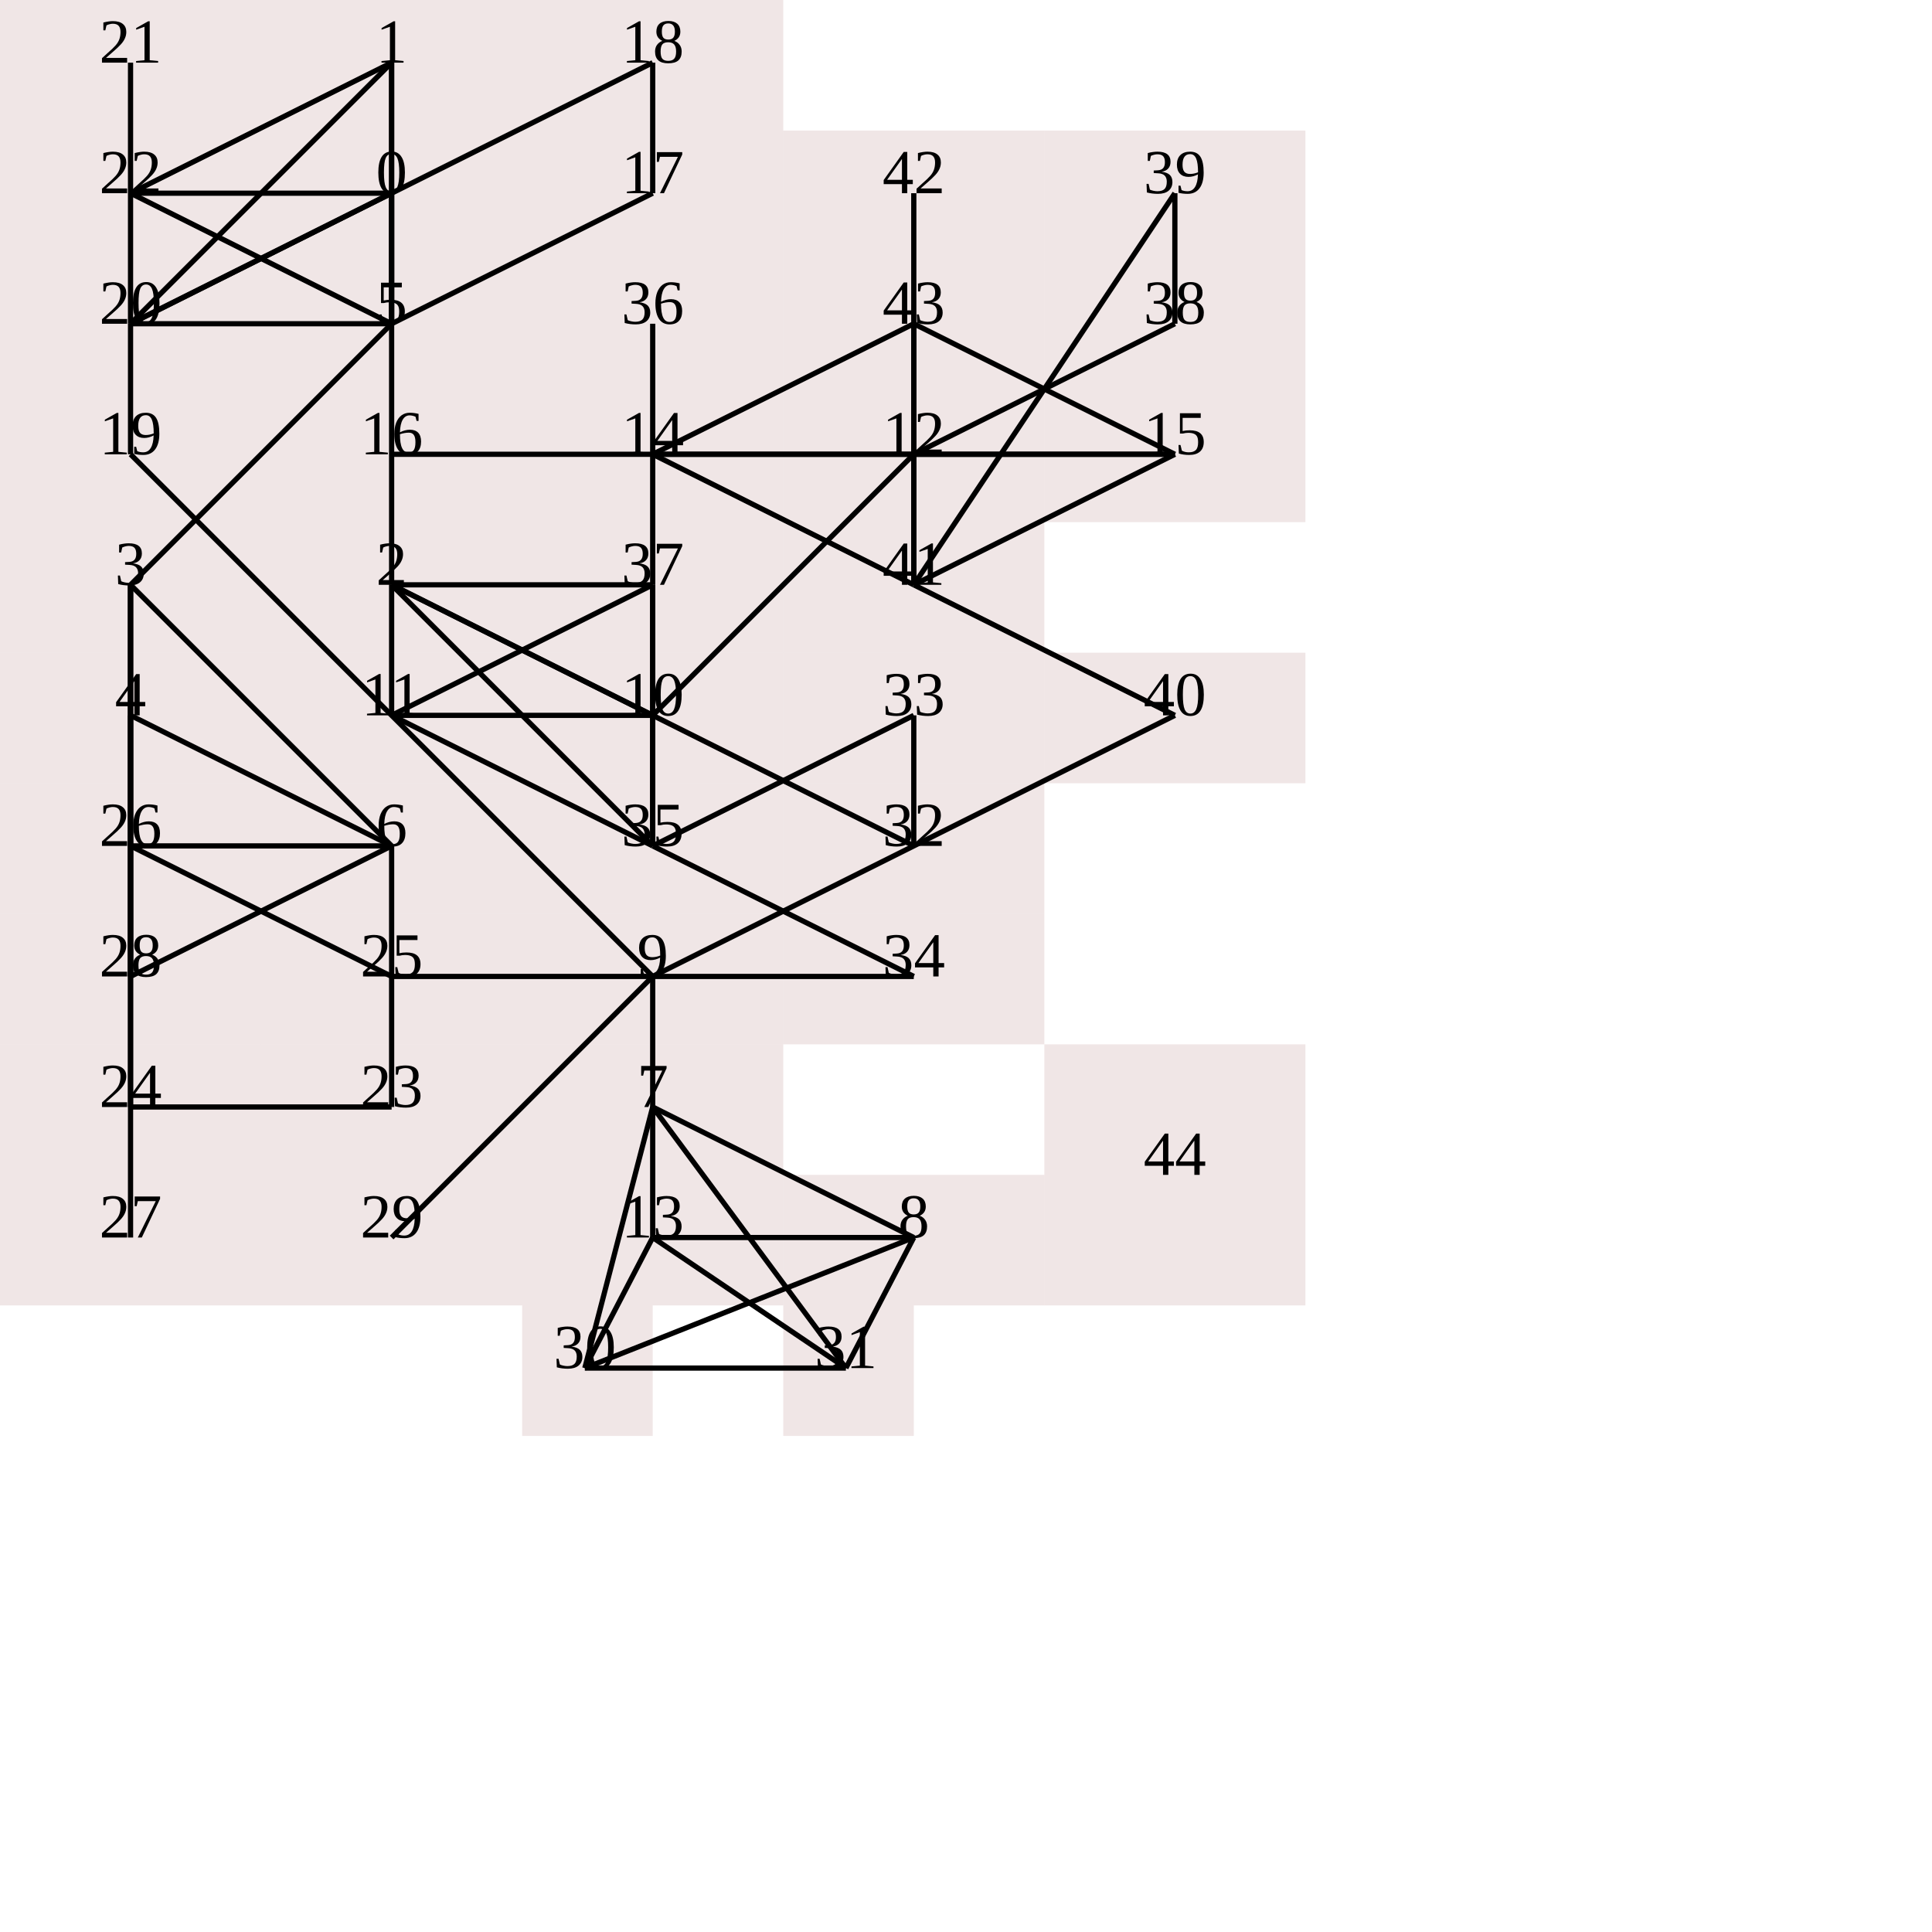
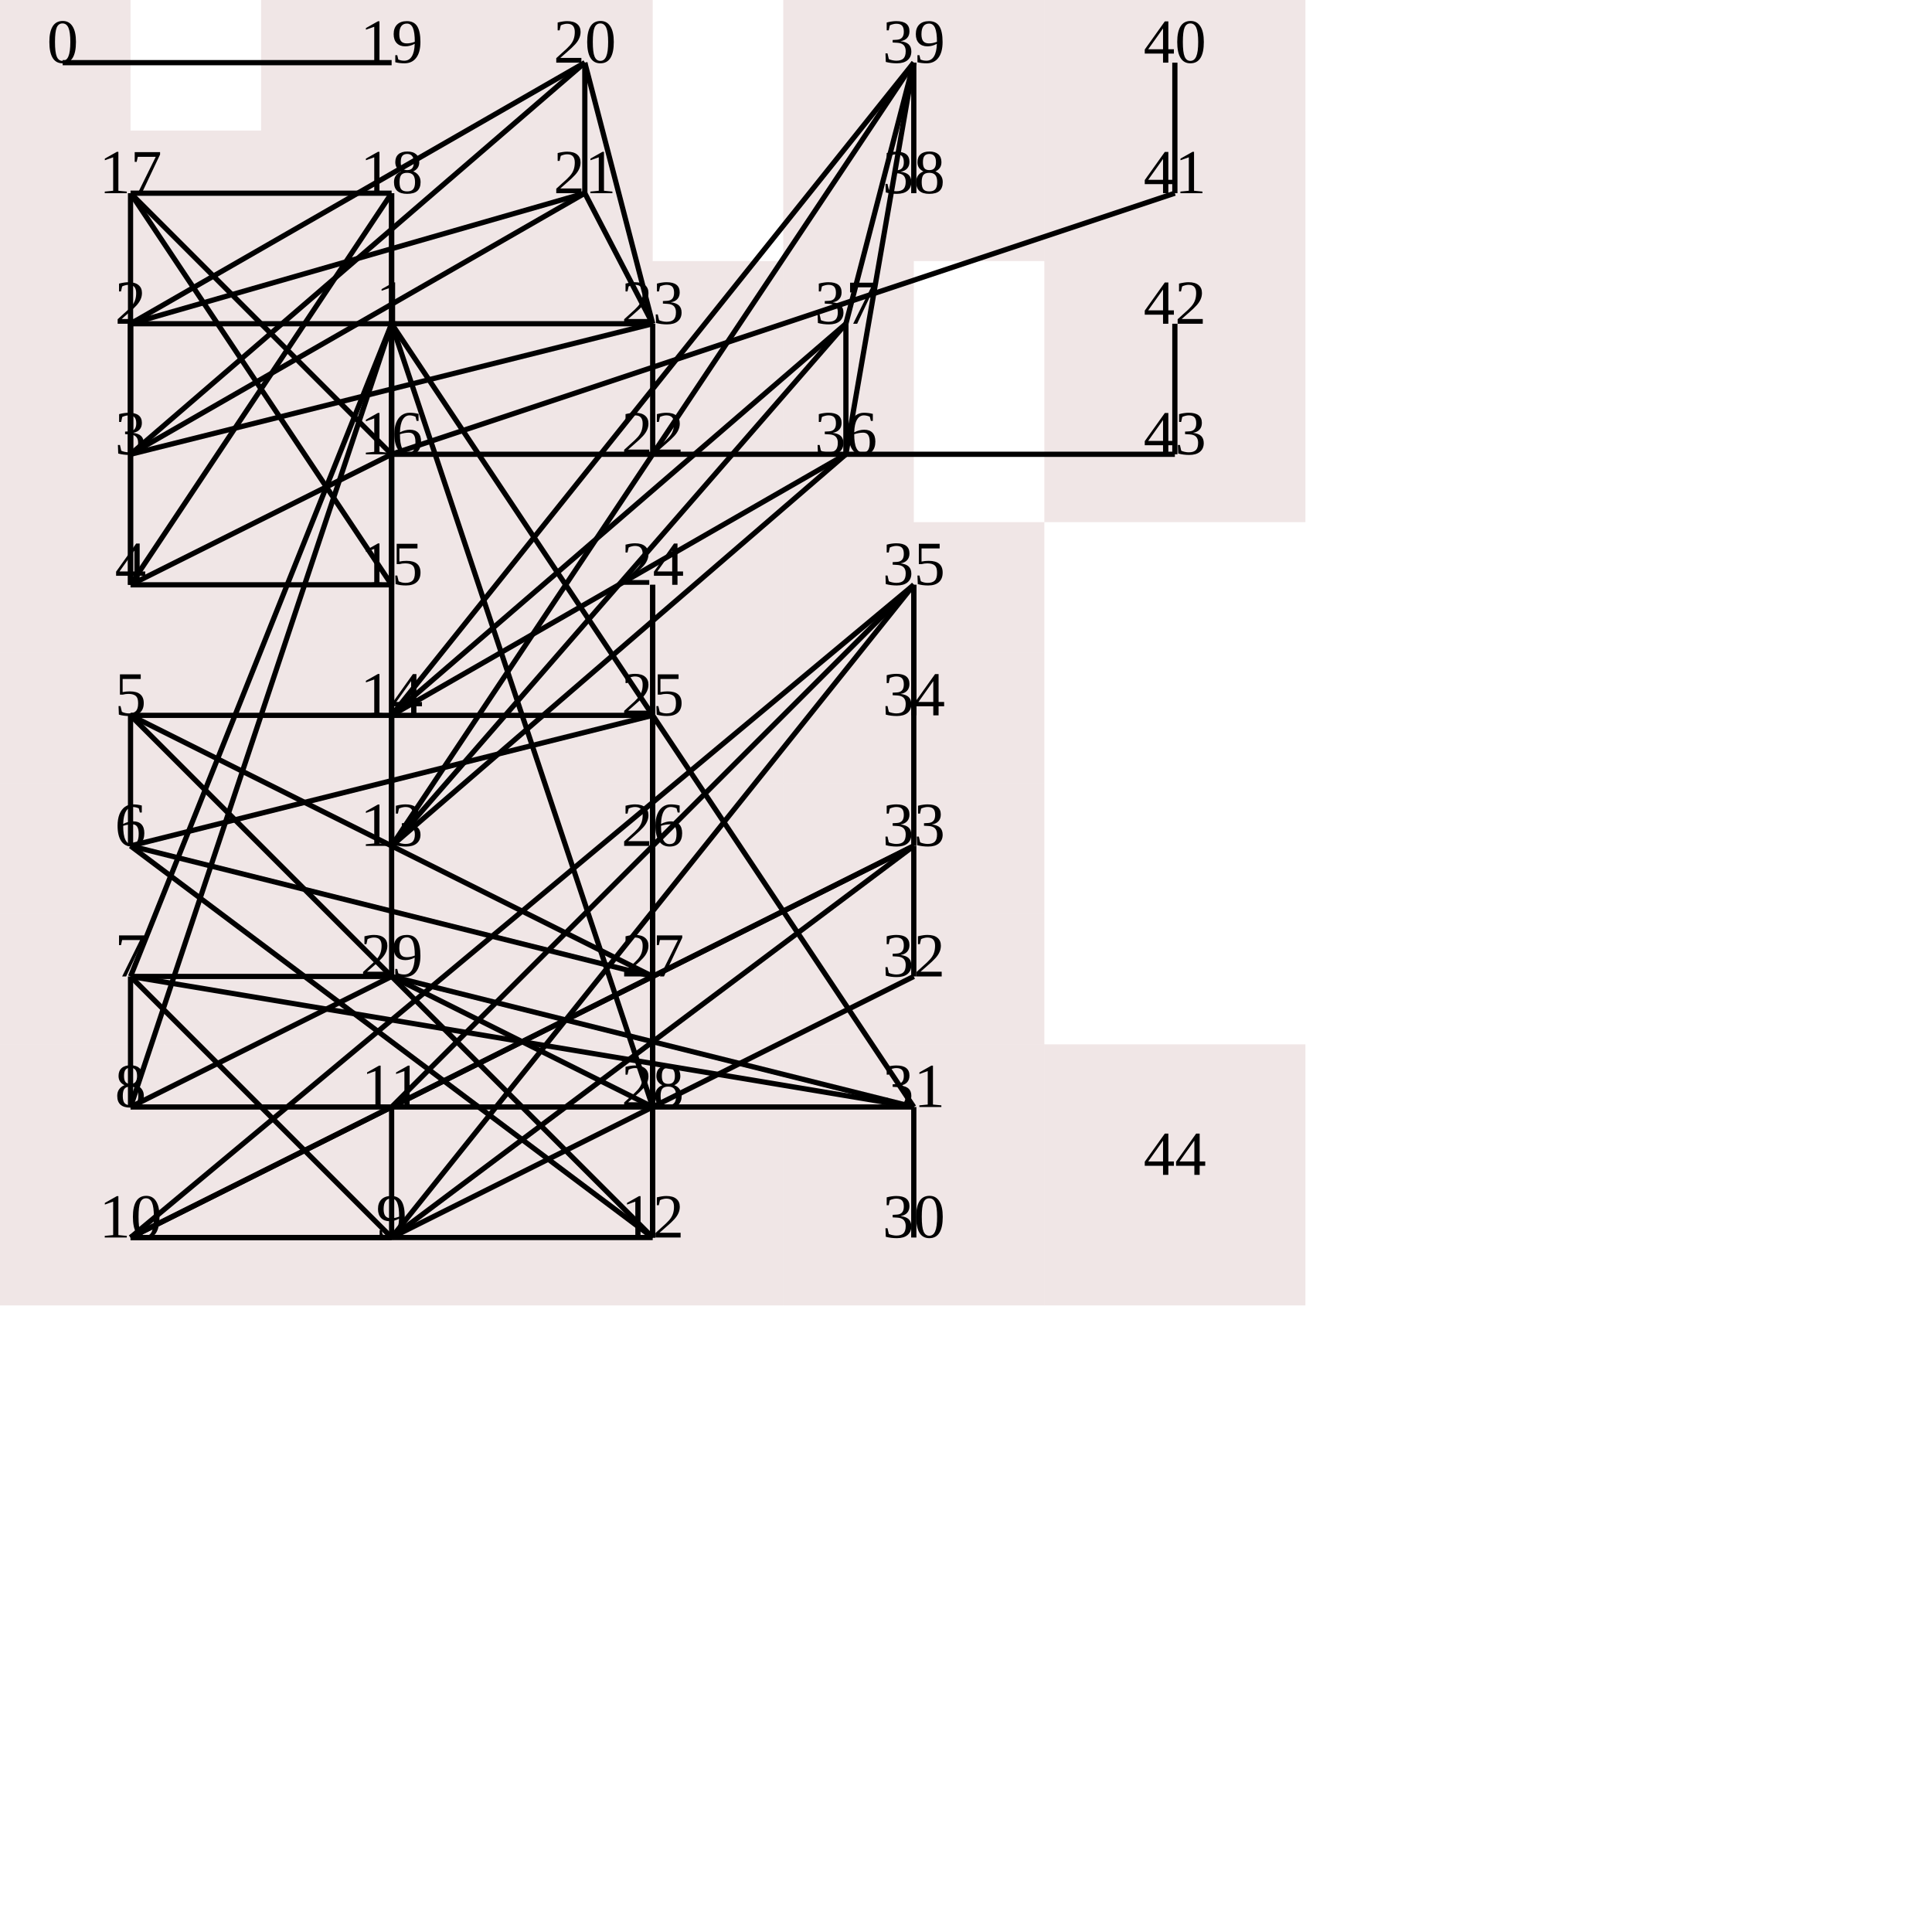
<svg xmlns="http://www.w3.org/2000/svg" width="370" height="370">
  <rect x="0" y="0" width="370" height="370" fill="rgb(255,255,255)" />
  <rect x="0" y="0" width="350" height="350" fill="rgba(255,255,255,1)" />
-   <rect x="50" y="25" width="50" height="25" fill="rgba(100,0,0,0.1)" />
-   <text x="75" y="37" text-anchor="middle" alignment-baseline="middle" fill="black">0</text>
-   <rect x="50" y="0" width="50" height="25" fill="rgba(100,0,0,0.1)" />
-   <text x="75" y="12" text-anchor="middle" alignment-baseline="middle" fill="black">1</text>
+   <rect x="0" y="0" width="25" height="25" fill="rgba(100,0,0,0.1)" />
+   <text x="12" y="12" text-anchor="middle" alignment-baseline="middle" fill="black">0</text>
+   <rect x="50" y="50" width="50" height="25" fill="rgba(100,0,0,0.1)" />
+   <text x="75" y="62" text-anchor="middle" alignment-baseline="middle" fill="black">1</text>
+   <rect x="0" y="50" width="50" height="25" fill="rgba(100,0,0,0.1)" />
+   <text x="25" y="62" text-anchor="middle" alignment-baseline="middle" fill="black">2</text>
+   <rect x="0" y="75" width="50" height="25" fill="rgba(100,0,0,0.1)" />
+   <text x="25" y="87" text-anchor="middle" alignment-baseline="middle" fill="black">3</text>
+   <rect x="0" y="100" width="50" height="25" fill="rgba(100,0,0,0.1)" />
+   <text x="25" y="112" text-anchor="middle" alignment-baseline="middle" fill="black">4</text>
+   <rect x="0" y="125" width="50" height="25" fill="rgba(100,0,0,0.1)" />
+   <text x="25" y="137" text-anchor="middle" alignment-baseline="middle" fill="black">5</text>
+   <rect x="0" y="150" width="50" height="25" fill="rgba(100,0,0,0.1)" />
+   <text x="25" y="162" text-anchor="middle" alignment-baseline="middle" fill="black">6</text>
+   <rect x="0" y="175" width="50" height="25" fill="rgba(100,0,0,0.1)" />
+   <text x="25" y="187" text-anchor="middle" alignment-baseline="middle" fill="black">7</text>
+   <rect x="0" y="200" width="50" height="25" fill="rgba(100,0,0,0.1)" />
+   <text x="25" y="212" text-anchor="middle" alignment-baseline="middle" fill="black">8</text>
+   <rect x="50" y="225" width="50" height="25" fill="rgba(100,0,0,0.1)" />
+   <text x="75" y="237" text-anchor="middle" alignment-baseline="middle" fill="black">9</text>
+   <rect x="0" y="225" width="50" height="25" fill="rgba(100,0,0,0.1)" />
+   <text x="25" y="237" text-anchor="middle" alignment-baseline="middle" fill="black">10</text>
+   <rect x="50" y="200" width="50" height="25" fill="rgba(100,0,0,0.1)" />
+   <text x="75" y="212" text-anchor="middle" alignment-baseline="middle" fill="black">11</text>
+   <rect x="100" y="225" width="50" height="25" fill="rgba(100,0,0,0.1)" />
+   <text x="125" y="237" text-anchor="middle" alignment-baseline="middle" fill="black">12</text>
+   <rect x="50" y="150" width="50" height="25" fill="rgba(100,0,0,0.1)" />
+   <text x="75" y="162" text-anchor="middle" alignment-baseline="middle" fill="black">13</text>
+   <rect x="50" y="125" width="50" height="25" fill="rgba(100,0,0,0.1)" />
+   <text x="75" y="137" text-anchor="middle" alignment-baseline="middle" fill="black">14</text>
  <rect x="50" y="100" width="50" height="25" fill="rgba(100,0,0,0.1)" />
-   <text x="75" y="112" text-anchor="middle" alignment-baseline="middle" fill="black">2</text>
-   <rect x="0" y="100" width="50" height="25" fill="rgba(100,0,0,0.1)" />
-   <text x="25" y="112" text-anchor="middle" alignment-baseline="middle" fill="black">3</text>
-   <rect x="0" y="125" width="50" height="25" fill="rgba(100,0,0,0.1)" />
-   <text x="25" y="137" text-anchor="middle" alignment-baseline="middle" fill="black">4</text>
-   <rect x="50" y="50" width="50" height="25" fill="rgba(100,0,0,0.1)" />
-   <text x="75" y="62" text-anchor="middle" alignment-baseline="middle" fill="black">5</text>
-   <rect x="50" y="150" width="50" height="25" fill="rgba(100,0,0,0.1)" />
-   <text x="75" y="162" text-anchor="middle" alignment-baseline="middle" fill="black">6</text>
-   <rect x="100" y="200" width="50" height="25" fill="rgba(100,0,0,0.1)" />
-   <text x="125" y="212" text-anchor="middle" alignment-baseline="middle" fill="black">7</text>
-   <rect x="150" y="225" width="50" height="25" fill="rgba(100,0,0,0.1)" />
-   <text x="175" y="237" text-anchor="middle" alignment-baseline="middle" fill="black">8</text>
-   <rect x="100" y="175" width="50" height="25" fill="rgba(100,0,0,0.1)" />
-   <text x="125" y="187" text-anchor="middle" alignment-baseline="middle" fill="black">9</text>
-   <rect x="100" y="125" width="50" height="25" fill="rgba(100,0,0,0.1)" />
-   <text x="125" y="137" text-anchor="middle" alignment-baseline="middle" fill="black">10</text>
-   <rect x="50" y="125" width="50" height="25" fill="rgba(100,0,0,0.1)" />
-   <text x="75" y="137" text-anchor="middle" alignment-baseline="middle" fill="black">11</text>
-   <rect x="150" y="75" width="50" height="25" fill="rgba(100,0,0,0.1)" />
-   <text x="175" y="87" text-anchor="middle" alignment-baseline="middle" fill="black">12</text>
-   <rect x="100" y="225" width="50" height="25" fill="rgba(100,0,0,0.1)" />
-   <text x="125" y="237" text-anchor="middle" alignment-baseline="middle" fill="black">13</text>
-   <rect x="100" y="75" width="50" height="25" fill="rgba(100,0,0,0.1)" />
-   <text x="125" y="87" text-anchor="middle" alignment-baseline="middle" fill="black">14</text>
-   <rect x="200" y="75" width="50" height="25" fill="rgba(100,0,0,0.1)" />
-   <text x="225" y="87" text-anchor="middle" alignment-baseline="middle" fill="black">15</text>
+   <text x="75" y="112" text-anchor="middle" alignment-baseline="middle" fill="black">15</text>
  <rect x="50" y="75" width="50" height="25" fill="rgba(100,0,0,0.1)" />
  <text x="75" y="87" text-anchor="middle" alignment-baseline="middle" fill="black">16</text>
-   <rect x="100" y="25" width="50" height="25" fill="rgba(100,0,0,0.1)" />
-   <text x="125" y="37" text-anchor="middle" alignment-baseline="middle" fill="black">17</text>
-   <rect x="100" y="0" width="50" height="25" fill="rgba(100,0,0,0.1)" />
-   <text x="125" y="12" text-anchor="middle" alignment-baseline="middle" fill="black">18</text>
-   <rect x="0" y="75" width="50" height="25" fill="rgba(100,0,0,0.1)" />
-   <text x="25" y="87" text-anchor="middle" alignment-baseline="middle" fill="black">19</text>
-   <rect x="0" y="50" width="50" height="25" fill="rgba(100,0,0,0.1)" />
-   <text x="25" y="62" text-anchor="middle" alignment-baseline="middle" fill="black">20</text>
-   <rect x="0" y="0" width="50" height="25" fill="rgba(100,0,0,0.1)" />
-   <text x="25" y="12" text-anchor="middle" alignment-baseline="middle" fill="black">21</text>
  <rect x="0" y="25" width="50" height="25" fill="rgba(100,0,0,0.1)" />
-   <text x="25" y="37" text-anchor="middle" alignment-baseline="middle" fill="black">22</text>
-   <rect x="50" y="200" width="50" height="25" fill="rgba(100,0,0,0.1)" />
-   <text x="75" y="212" text-anchor="middle" alignment-baseline="middle" fill="black">23</text>
-   <rect x="0" y="200" width="50" height="25" fill="rgba(100,0,0,0.1)" />
-   <text x="25" y="212" text-anchor="middle" alignment-baseline="middle" fill="black">24</text>
+   <text x="25" y="37" text-anchor="middle" alignment-baseline="middle" fill="black">17</text>
+   <rect x="50" y="25" width="50" height="25" fill="rgba(100,0,0,0.1)" />
+   <text x="75" y="37" text-anchor="middle" alignment-baseline="middle" fill="black">18</text>
+   <rect x="50" y="0" width="50" height="25" fill="rgba(100,0,0,0.1)" />
+   <text x="75" y="12" text-anchor="middle" alignment-baseline="middle" fill="black">19</text>
+   <rect x="100" y="0" width="25" height="25" fill="rgba(100,0,0,0.1)" />
+   <text x="112" y="12" text-anchor="middle" alignment-baseline="middle" fill="black">20</text>
+   <rect x="100" y="25" width="25" height="25" fill="rgba(100,0,0,0.1)" />
+   <text x="112" y="37" text-anchor="middle" alignment-baseline="middle" fill="black">21</text>
+   <rect x="100" y="75" width="50" height="25" fill="rgba(100,0,0,0.1)" />
+   <text x="125" y="87" text-anchor="middle" alignment-baseline="middle" fill="black">22</text>
+   <rect x="100" y="50" width="50" height="25" fill="rgba(100,0,0,0.1)" />
+   <text x="125" y="62" text-anchor="middle" alignment-baseline="middle" fill="black">23</text>
+   <rect x="100" y="100" width="50" height="25" fill="rgba(100,0,0,0.1)" />
+   <text x="125" y="112" text-anchor="middle" alignment-baseline="middle" fill="black">24</text>
+   <rect x="100" y="125" width="50" height="25" fill="rgba(100,0,0,0.1)" />
+   <text x="125" y="137" text-anchor="middle" alignment-baseline="middle" fill="black">25</text>
+   <rect x="100" y="150" width="50" height="25" fill="rgba(100,0,0,0.1)" />
+   <text x="125" y="162" text-anchor="middle" alignment-baseline="middle" fill="black">26</text>
+   <rect x="100" y="175" width="50" height="25" fill="rgba(100,0,0,0.1)" />
+   <text x="125" y="187" text-anchor="middle" alignment-baseline="middle" fill="black">27</text>
+   <rect x="100" y="200" width="50" height="25" fill="rgba(100,0,0,0.1)" />
+   <text x="125" y="212" text-anchor="middle" alignment-baseline="middle" fill="black">28</text>
  <rect x="50" y="175" width="50" height="25" fill="rgba(100,0,0,0.1)" />
-   <text x="75" y="187" text-anchor="middle" alignment-baseline="middle" fill="black">25</text>
-   <rect x="0" y="150" width="50" height="25" fill="rgba(100,0,0,0.1)" />
-   <text x="25" y="162" text-anchor="middle" alignment-baseline="middle" fill="black">26</text>
-   <rect x="0" y="225" width="50" height="25" fill="rgba(100,0,0,0.1)" />
-   <text x="25" y="237" text-anchor="middle" alignment-baseline="middle" fill="black">27</text>
-   <rect x="0" y="175" width="50" height="25" fill="rgba(100,0,0,0.1)" />
-   <text x="25" y="187" text-anchor="middle" alignment-baseline="middle" fill="black">28</text>
-   <rect x="50" y="225" width="50" height="25" fill="rgba(100,0,0,0.1)" />
-   <text x="75" y="237" text-anchor="middle" alignment-baseline="middle" fill="black">29</text>
-   <rect x="100" y="250" width="25" height="25" fill="rgba(100,0,0,0.1)" />
-   <text x="112" y="262" text-anchor="middle" alignment-baseline="middle" fill="black">30</text>
-   <rect x="150" y="250" width="25" height="25" fill="rgba(100,0,0,0.1)" />
-   <text x="162" y="262" text-anchor="middle" alignment-baseline="middle" fill="black">31</text>
+   <text x="75" y="187" text-anchor="middle" alignment-baseline="middle" fill="black">29</text>
+   <rect x="150" y="225" width="50" height="25" fill="rgba(100,0,0,0.1)" />
+   <text x="175" y="237" text-anchor="middle" alignment-baseline="middle" fill="black">30</text>
+   <rect x="150" y="200" width="50" height="25" fill="rgba(100,0,0,0.1)" />
+   <text x="175" y="212" text-anchor="middle" alignment-baseline="middle" fill="black">31</text>
+   <rect x="150" y="175" width="50" height="25" fill="rgba(100,0,0,0.1)" />
+   <text x="175" y="187" text-anchor="middle" alignment-baseline="middle" fill="black">32</text>
  <rect x="150" y="150" width="50" height="25" fill="rgba(100,0,0,0.1)" />
-   <text x="175" y="162" text-anchor="middle" alignment-baseline="middle" fill="black">32</text>
+   <text x="175" y="162" text-anchor="middle" alignment-baseline="middle" fill="black">33</text>
  <rect x="150" y="125" width="50" height="25" fill="rgba(100,0,0,0.1)" />
-   <text x="175" y="137" text-anchor="middle" alignment-baseline="middle" fill="black">33</text>
-   <rect x="150" y="175" width="50" height="25" fill="rgba(100,0,0,0.1)" />
-   <text x="175" y="187" text-anchor="middle" alignment-baseline="middle" fill="black">34</text>
-   <rect x="100" y="150" width="50" height="25" fill="rgba(100,0,0,0.1)" />
-   <text x="125" y="162" text-anchor="middle" alignment-baseline="middle" fill="black">35</text>
-   <rect x="100" y="50" width="50" height="25" fill="rgba(100,0,0,0.1)" />
-   <text x="125" y="62" text-anchor="middle" alignment-baseline="middle" fill="black">36</text>
-   <rect x="100" y="100" width="50" height="25" fill="rgba(100,0,0,0.1)" />
-   <text x="125" y="112" text-anchor="middle" alignment-baseline="middle" fill="black">37</text>
+   <text x="175" y="137" text-anchor="middle" alignment-baseline="middle" fill="black">34</text>
+   <rect x="150" y="100" width="50" height="25" fill="rgba(100,0,0,0.1)" />
+   <text x="175" y="112" text-anchor="middle" alignment-baseline="middle" fill="black">35</text>
+   <rect x="150" y="75" width="25" height="25" fill="rgba(100,0,0,0.1)" />
+   <text x="162" y="87" text-anchor="middle" alignment-baseline="middle" fill="black">36</text>
+   <rect x="150" y="50" width="25" height="25" fill="rgba(100,0,0,0.1)" />
+   <text x="162" y="62" text-anchor="middle" alignment-baseline="middle" fill="black">37</text>
+   <rect x="150" y="25" width="50" height="25" fill="rgba(100,0,0,0.1)" />
+   <text x="175" y="37" text-anchor="middle" alignment-baseline="middle" fill="black">38</text>
+   <rect x="150" y="0" width="50" height="25" fill="rgba(100,0,0,0.1)" />
+   <text x="175" y="12" text-anchor="middle" alignment-baseline="middle" fill="black">39</text>
+   <rect x="200" y="0" width="50" height="25" fill="rgba(100,0,0,0.1)" />
+   <text x="225" y="12" text-anchor="middle" alignment-baseline="middle" fill="black">40</text>
+   <rect x="200" y="25" width="50" height="25" fill="rgba(100,0,0,0.1)" />
+   <text x="225" y="37" text-anchor="middle" alignment-baseline="middle" fill="black">41</text>
  <rect x="200" y="50" width="50" height="25" fill="rgba(100,0,0,0.1)" />
-   <text x="225" y="62" text-anchor="middle" alignment-baseline="middle" fill="black">38</text>
-   <rect x="200" y="25" width="50" height="25" fill="rgba(100,0,0,0.1)" />
-   <text x="225" y="37" text-anchor="middle" alignment-baseline="middle" fill="black">39</text>
-   <rect x="200" y="125" width="50" height="25" fill="rgba(100,0,0,0.1)" />
-   <text x="225" y="137" text-anchor="middle" alignment-baseline="middle" fill="black">40</text>
-   <rect x="150" y="100" width="50" height="25" fill="rgba(100,0,0,0.1)" />
-   <text x="175" y="112" text-anchor="middle" alignment-baseline="middle" fill="black">41</text>
-   <rect x="150" y="25" width="50" height="25" fill="rgba(100,0,0,0.1)" />
-   <text x="175" y="37" text-anchor="middle" alignment-baseline="middle" fill="black">42</text>
-   <rect x="150" y="50" width="50" height="25" fill="rgba(100,0,0,0.1)" />
-   <text x="175" y="62" text-anchor="middle" alignment-baseline="middle" fill="black">43</text>
+   <text x="225" y="62" text-anchor="middle" alignment-baseline="middle" fill="black">42</text>
+   <rect x="200" y="75" width="50" height="25" fill="rgba(100,0,0,0.1)" />
+   <text x="225" y="87" text-anchor="middle" alignment-baseline="middle" fill="black">43</text>
  <rect x="200" y="200" width="50" height="50" fill="rgba(100,0,0,0.1)" />
  <text x="225" y="225" text-anchor="middle" alignment-baseline="middle" fill="black">44</text>
-   <line x1="75" y1="37" x2="25" y2="62" stroke="black" stroke-width="1" />
-   <line x1="75" y1="37" x2="75" y2="62" stroke="black" stroke-width="1" />
-   <line x1="75" y1="37" x2="75" y2="12" stroke="black" stroke-width="1" />
-   <line x1="75" y1="37" x2="75" y2="112" stroke="black" stroke-width="1" />
-   <line x1="75" y1="37" x2="25" y2="37" stroke="black" stroke-width="1" />
-   <line x1="75" y1="12" x2="25" y2="62" stroke="black" stroke-width="1" />
-   <line x1="75" y1="12" x2="75" y2="62" stroke="black" stroke-width="1" />
-   <line x1="75" y1="12" x2="25" y2="37" stroke="black" stroke-width="1" />
-   <line x1="75" y1="112" x2="175" y2="162" stroke="black" stroke-width="1" />
-   <line x1="75" y1="112" x2="125" y2="112" stroke="black" stroke-width="1" />
-   <line x1="75" y1="112" x2="125" y2="137" stroke="black" stroke-width="1" />
-   <line x1="75" y1="112" x2="75" y2="137" stroke="black" stroke-width="1" />
-   <line x1="75" y1="112" x2="125" y2="162" stroke="black" stroke-width="1" />
-   <line x1="25" y1="112" x2="75" y2="62" stroke="black" stroke-width="1" />
-   <line x1="25" y1="112" x2="25" y2="187" stroke="black" stroke-width="1" />
-   <line x1="25" y1="112" x2="75" y2="162" stroke="black" stroke-width="1" />
-   <line x1="25" y1="112" x2="25" y2="137" stroke="black" stroke-width="1" />
-   <line x1="25" y1="112" x2="25" y2="162" stroke="black" stroke-width="1" />
-   <line x1="25" y1="137" x2="25" y2="187" stroke="black" stroke-width="1" />
-   <line x1="25" y1="137" x2="75" y2="162" stroke="black" stroke-width="1" />
+   <line x1="12" y1="12" x2="75" y2="12" stroke="black" stroke-width="1" />
+   <line x1="75" y1="62" x2="25" y2="212" stroke="black" stroke-width="1" />
+   <line x1="75" y1="62" x2="175" y2="212" stroke="black" stroke-width="1" />
+   <line x1="75" y1="62" x2="25" y2="187" stroke="black" stroke-width="1" />
+   <line x1="75" y1="62" x2="125" y2="212" stroke="black" stroke-width="1" />
+   <line x1="75" y1="62" x2="75" y2="187" stroke="black" stroke-width="1" />
+   <line x1="25" y1="62" x2="25" y2="87" stroke="black" stroke-width="1" />
+   <line x1="25" y1="62" x2="25" y2="112" stroke="black" stroke-width="1" />
+   <line x1="25" y1="62" x2="125" y2="62" stroke="black" stroke-width="1" />
+   <line x1="25" y1="62" x2="112" y2="37" stroke="black" stroke-width="1" />
+   <line x1="25" y1="62" x2="112" y2="12" stroke="black" stroke-width="1" />
+   <line x1="25" y1="87" x2="125" y2="62" stroke="black" stroke-width="1" />
+   <line x1="25" y1="87" x2="112" y2="37" stroke="black" stroke-width="1" />
+   <line x1="25" y1="87" x2="112" y2="12" stroke="black" stroke-width="1" />
+   <line x1="25" y1="112" x2="75" y2="37" stroke="black" stroke-width="1" />
+   <line x1="25" y1="112" x2="75" y2="112" stroke="black" stroke-width="1" />
+   <line x1="25" y1="112" x2="25" y2="37" stroke="black" stroke-width="1" />
+   <line x1="25" y1="112" x2="75" y2="87" stroke="black" stroke-width="1" />
+   <line x1="25" y1="137" x2="125" y2="237" stroke="black" stroke-width="1" />
+   <line x1="25" y1="137" x2="125" y2="137" stroke="black" stroke-width="1" />
  <line x1="25" y1="137" x2="25" y2="162" stroke="black" stroke-width="1" />
-   <line x1="75" y1="62" x2="25" y2="62" stroke="black" stroke-width="1" />
-   <line x1="75" y1="62" x2="125" y2="37" stroke="black" stroke-width="1" />
-   <line x1="75" y1="62" x2="25" y2="37" stroke="black" stroke-width="1" />
-   <line x1="75" y1="162" x2="25" y2="187" stroke="black" stroke-width="1" />
-   <line x1="75" y1="162" x2="75" y2="212" stroke="black" stroke-width="1" />
-   <line x1="75" y1="162" x2="25" y2="162" stroke="black" stroke-width="1" />
-   <line x1="125" y1="212" x2="112" y2="262" stroke="black" stroke-width="1" />
-   <line x1="125" y1="212" x2="175" y2="237" stroke="black" stroke-width="1" />
-   <line x1="125" y1="212" x2="125" y2="187" stroke="black" stroke-width="1" />
-   <line x1="125" y1="212" x2="162" y2="262" stroke="black" stroke-width="1" />
-   <line x1="125" y1="212" x2="125" y2="237" stroke="black" stroke-width="1" />
-   <line x1="175" y1="237" x2="112" y2="262" stroke="black" stroke-width="1" />
-   <line x1="175" y1="237" x2="162" y2="262" stroke="black" stroke-width="1" />
-   <line x1="175" y1="237" x2="125" y2="237" stroke="black" stroke-width="1" />
-   <line x1="125" y1="187" x2="75" y2="237" stroke="black" stroke-width="1" />
-   <line x1="125" y1="187" x2="225" y2="137" stroke="black" stroke-width="1" />
-   <line x1="125" y1="187" x2="75" y2="187" stroke="black" stroke-width="1" />
-   <line x1="125" y1="187" x2="25" y2="87" stroke="black" stroke-width="1" />
-   <line x1="125" y1="187" x2="175" y2="187" stroke="black" stroke-width="1" />
-   <line x1="125" y1="137" x2="175" y2="87" stroke="black" stroke-width="1" />
-   <line x1="125" y1="137" x2="125" y2="112" stroke="black" stroke-width="1" />
-   <line x1="125" y1="137" x2="75" y2="137" stroke="black" stroke-width="1" />
-   <line x1="125" y1="137" x2="125" y2="162" stroke="black" stroke-width="1" />
-   <line x1="75" y1="137" x2="125" y2="112" stroke="black" stroke-width="1" />
-   <line x1="75" y1="137" x2="125" y2="162" stroke="black" stroke-width="1" />
-   <line x1="175" y1="87" x2="175" y2="62" stroke="black" stroke-width="1" />
-   <line x1="175" y1="87" x2="125" y2="87" stroke="black" stroke-width="1" />
-   <line x1="175" y1="87" x2="225" y2="87" stroke="black" stroke-width="1" />
-   <line x1="175" y1="87" x2="225" y2="62" stroke="black" stroke-width="1" />
-   <line x1="175" y1="87" x2="175" y2="112" stroke="black" stroke-width="1" />
-   <line x1="125" y1="237" x2="162" y2="262" stroke="black" stroke-width="1" />
-   <line x1="125" y1="237" x2="112" y2="262" stroke="black" stroke-width="1" />
-   <line x1="125" y1="87" x2="175" y2="62" stroke="black" stroke-width="1" />
-   <line x1="125" y1="87" x2="225" y2="87" stroke="black" stroke-width="1" />
-   <line x1="125" y1="87" x2="75" y2="87" stroke="black" stroke-width="1" />
-   <line x1="125" y1="87" x2="175" y2="112" stroke="black" stroke-width="1" />
-   <line x1="225" y1="87" x2="175" y2="62" stroke="black" stroke-width="1" />
-   <line x1="225" y1="87" x2="175" y2="112" stroke="black" stroke-width="1" />
-   <line x1="125" y1="37" x2="125" y2="12" stroke="black" stroke-width="1" />
-   <line x1="125" y1="12" x2="25" y2="62" stroke="black" stroke-width="1" />
-   <line x1="25" y1="87" x2="25" y2="62" stroke="black" stroke-width="1" />
-   <line x1="25" y1="62" x2="25" y2="37" stroke="black" stroke-width="1" />
-   <line x1="25" y1="12" x2="25" y2="37" stroke="black" stroke-width="1" />
-   <line x1="75" y1="212" x2="25" y2="212" stroke="black" stroke-width="1" />
-   <line x1="25" y1="212" x2="25" y2="162" stroke="black" stroke-width="1" />
-   <line x1="75" y1="187" x2="25" y2="162" stroke="black" stroke-width="1" />
-   <line x1="25" y1="162" x2="25" y2="187" stroke="black" stroke-width="1" />
-   <line x1="25" y1="237" x2="25" y2="187" stroke="black" stroke-width="1" />
-   <line x1="112" y1="262" x2="162" y2="262" stroke="black" stroke-width="1" />
-   <line x1="175" y1="162" x2="175" y2="137" stroke="black" stroke-width="1" />
-   <line x1="175" y1="137" x2="125" y2="162" stroke="black" stroke-width="1" />
-   <line x1="175" y1="187" x2="125" y2="162" stroke="black" stroke-width="1" />
-   <line x1="125" y1="162" x2="125" y2="112" stroke="black" stroke-width="1" />
-   <line x1="125" y1="62" x2="125" y2="112" stroke="black" stroke-width="1" />
-   <line x1="225" y1="62" x2="225" y2="37" stroke="black" stroke-width="1" />
-   <line x1="225" y1="37" x2="175" y2="112" stroke="black" stroke-width="1" />
-   <line x1="225" y1="137" x2="175" y2="112" stroke="black" stroke-width="1" />
-   <line x1="175" y1="112" x2="175" y2="62" stroke="black" stroke-width="1" />
-   <line x1="175" y1="37" x2="175" y2="62" stroke="black" stroke-width="1" />
+   <line x1="25" y1="137" x2="125" y2="187" stroke="black" stroke-width="1" />
+   <line x1="25" y1="162" x2="125" y2="237" stroke="black" stroke-width="1" />
+   <line x1="25" y1="162" x2="125" y2="137" stroke="black" stroke-width="1" />
+   <line x1="25" y1="162" x2="125" y2="187" stroke="black" stroke-width="1" />
+   <line x1="25" y1="187" x2="25" y2="212" stroke="black" stroke-width="1" />
+   <line x1="25" y1="187" x2="175" y2="212" stroke="black" stroke-width="1" />
+   <line x1="25" y1="187" x2="75" y2="237" stroke="black" stroke-width="1" />
+   <line x1="25" y1="187" x2="75" y2="187" stroke="black" stroke-width="1" />
+   <line x1="25" y1="212" x2="175" y2="212" stroke="black" stroke-width="1" />
+   <line x1="25" y1="212" x2="75" y2="187" stroke="black" stroke-width="1" />
+   <line x1="75" y1="237" x2="175" y2="112" stroke="black" stroke-width="1" />
+   <line x1="75" y1="237" x2="25" y2="237" stroke="black" stroke-width="1" />
+   <line x1="75" y1="237" x2="175" y2="187" stroke="black" stroke-width="1" />
+   <line x1="75" y1="237" x2="75" y2="212" stroke="black" stroke-width="1" />
+   <line x1="75" y1="237" x2="175" y2="162" stroke="black" stroke-width="1" />
+   <line x1="25" y1="237" x2="175" y2="112" stroke="black" stroke-width="1" />
+   <line x1="25" y1="237" x2="75" y2="212" stroke="black" stroke-width="1" />
+   <line x1="25" y1="237" x2="175" y2="162" stroke="black" stroke-width="1" />
+   <line x1="25" y1="237" x2="125" y2="237" stroke="black" stroke-width="1" />
+   <line x1="75" y1="212" x2="175" y2="112" stroke="black" stroke-width="1" />
+   <line x1="75" y1="212" x2="175" y2="162" stroke="black" stroke-width="1" />
+   <line x1="125" y1="237" x2="125" y2="112" stroke="black" stroke-width="1" />
+   <line x1="125" y1="237" x2="125" y2="137" stroke="black" stroke-width="1" />
+   <line x1="125" y1="237" x2="125" y2="187" stroke="black" stroke-width="1" />
+   <line x1="75" y1="162" x2="175" y2="12" stroke="black" stroke-width="1" />
+   <line x1="75" y1="162" x2="75" y2="137" stroke="black" stroke-width="1" />
+   <line x1="75" y1="162" x2="75" y2="112" stroke="black" stroke-width="1" />
+   <line x1="75" y1="162" x2="162" y2="87" stroke="black" stroke-width="1" />
+   <line x1="75" y1="162" x2="162" y2="62" stroke="black" stroke-width="1" />
+   <line x1="75" y1="137" x2="175" y2="12" stroke="black" stroke-width="1" />
+   <line x1="75" y1="137" x2="162" y2="87" stroke="black" stroke-width="1" />
+   <line x1="75" y1="137" x2="162" y2="62" stroke="black" stroke-width="1" />
+   <line x1="75" y1="112" x2="75" y2="37" stroke="black" stroke-width="1" />
+   <line x1="75" y1="112" x2="25" y2="37" stroke="black" stroke-width="1" />
+   <line x1="75" y1="112" x2="75" y2="87" stroke="black" stroke-width="1" />
+   <line x1="75" y1="87" x2="225" y2="87" stroke="black" stroke-width="1" />
+   <line x1="75" y1="87" x2="75" y2="37" stroke="black" stroke-width="1" />
+   <line x1="75" y1="87" x2="225" y2="37" stroke="black" stroke-width="1" />
+   <line x1="75" y1="87" x2="25" y2="37" stroke="black" stroke-width="1" />
+   <line x1="25" y1="37" x2="75" y2="37" stroke="black" stroke-width="1" />
+   <line x1="112" y1="12" x2="125" y2="62" stroke="black" stroke-width="1" />
+   <line x1="112" y1="12" x2="112" y2="37" stroke="black" stroke-width="1" />
+   <line x1="112" y1="37" x2="125" y2="62" stroke="black" stroke-width="1" />
+   <line x1="125" y1="87" x2="125" y2="62" stroke="black" stroke-width="1" />
+   <line x1="125" y1="112" x2="125" y2="137" stroke="black" stroke-width="1" />
+   <line x1="125" y1="137" x2="125" y2="187" stroke="black" stroke-width="1" />
+   <line x1="125" y1="162" x2="125" y2="187" stroke="black" stroke-width="1" />
+   <line x1="125" y1="212" x2="75" y2="187" stroke="black" stroke-width="1" />
+   <line x1="75" y1="187" x2="175" y2="212" stroke="black" stroke-width="1" />
+   <line x1="175" y1="237" x2="175" y2="212" stroke="black" stroke-width="1" />
+   <line x1="175" y1="187" x2="175" y2="162" stroke="black" stroke-width="1" />
+   <line x1="175" y1="162" x2="175" y2="112" stroke="black" stroke-width="1" />
+   <line x1="175" y1="137" x2="175" y2="112" stroke="black" stroke-width="1" />
+   <line x1="162" y1="87" x2="175" y2="12" stroke="black" stroke-width="1" />
+   <line x1="162" y1="87" x2="162" y2="62" stroke="black" stroke-width="1" />
+   <line x1="162" y1="62" x2="175" y2="12" stroke="black" stroke-width="1" />
+   <line x1="175" y1="37" x2="175" y2="12" stroke="black" stroke-width="1" />
+   <line x1="225" y1="12" x2="225" y2="37" stroke="black" stroke-width="1" />
+   <line x1="225" y1="62" x2="225" y2="87" stroke="black" stroke-width="1" />
</svg>
